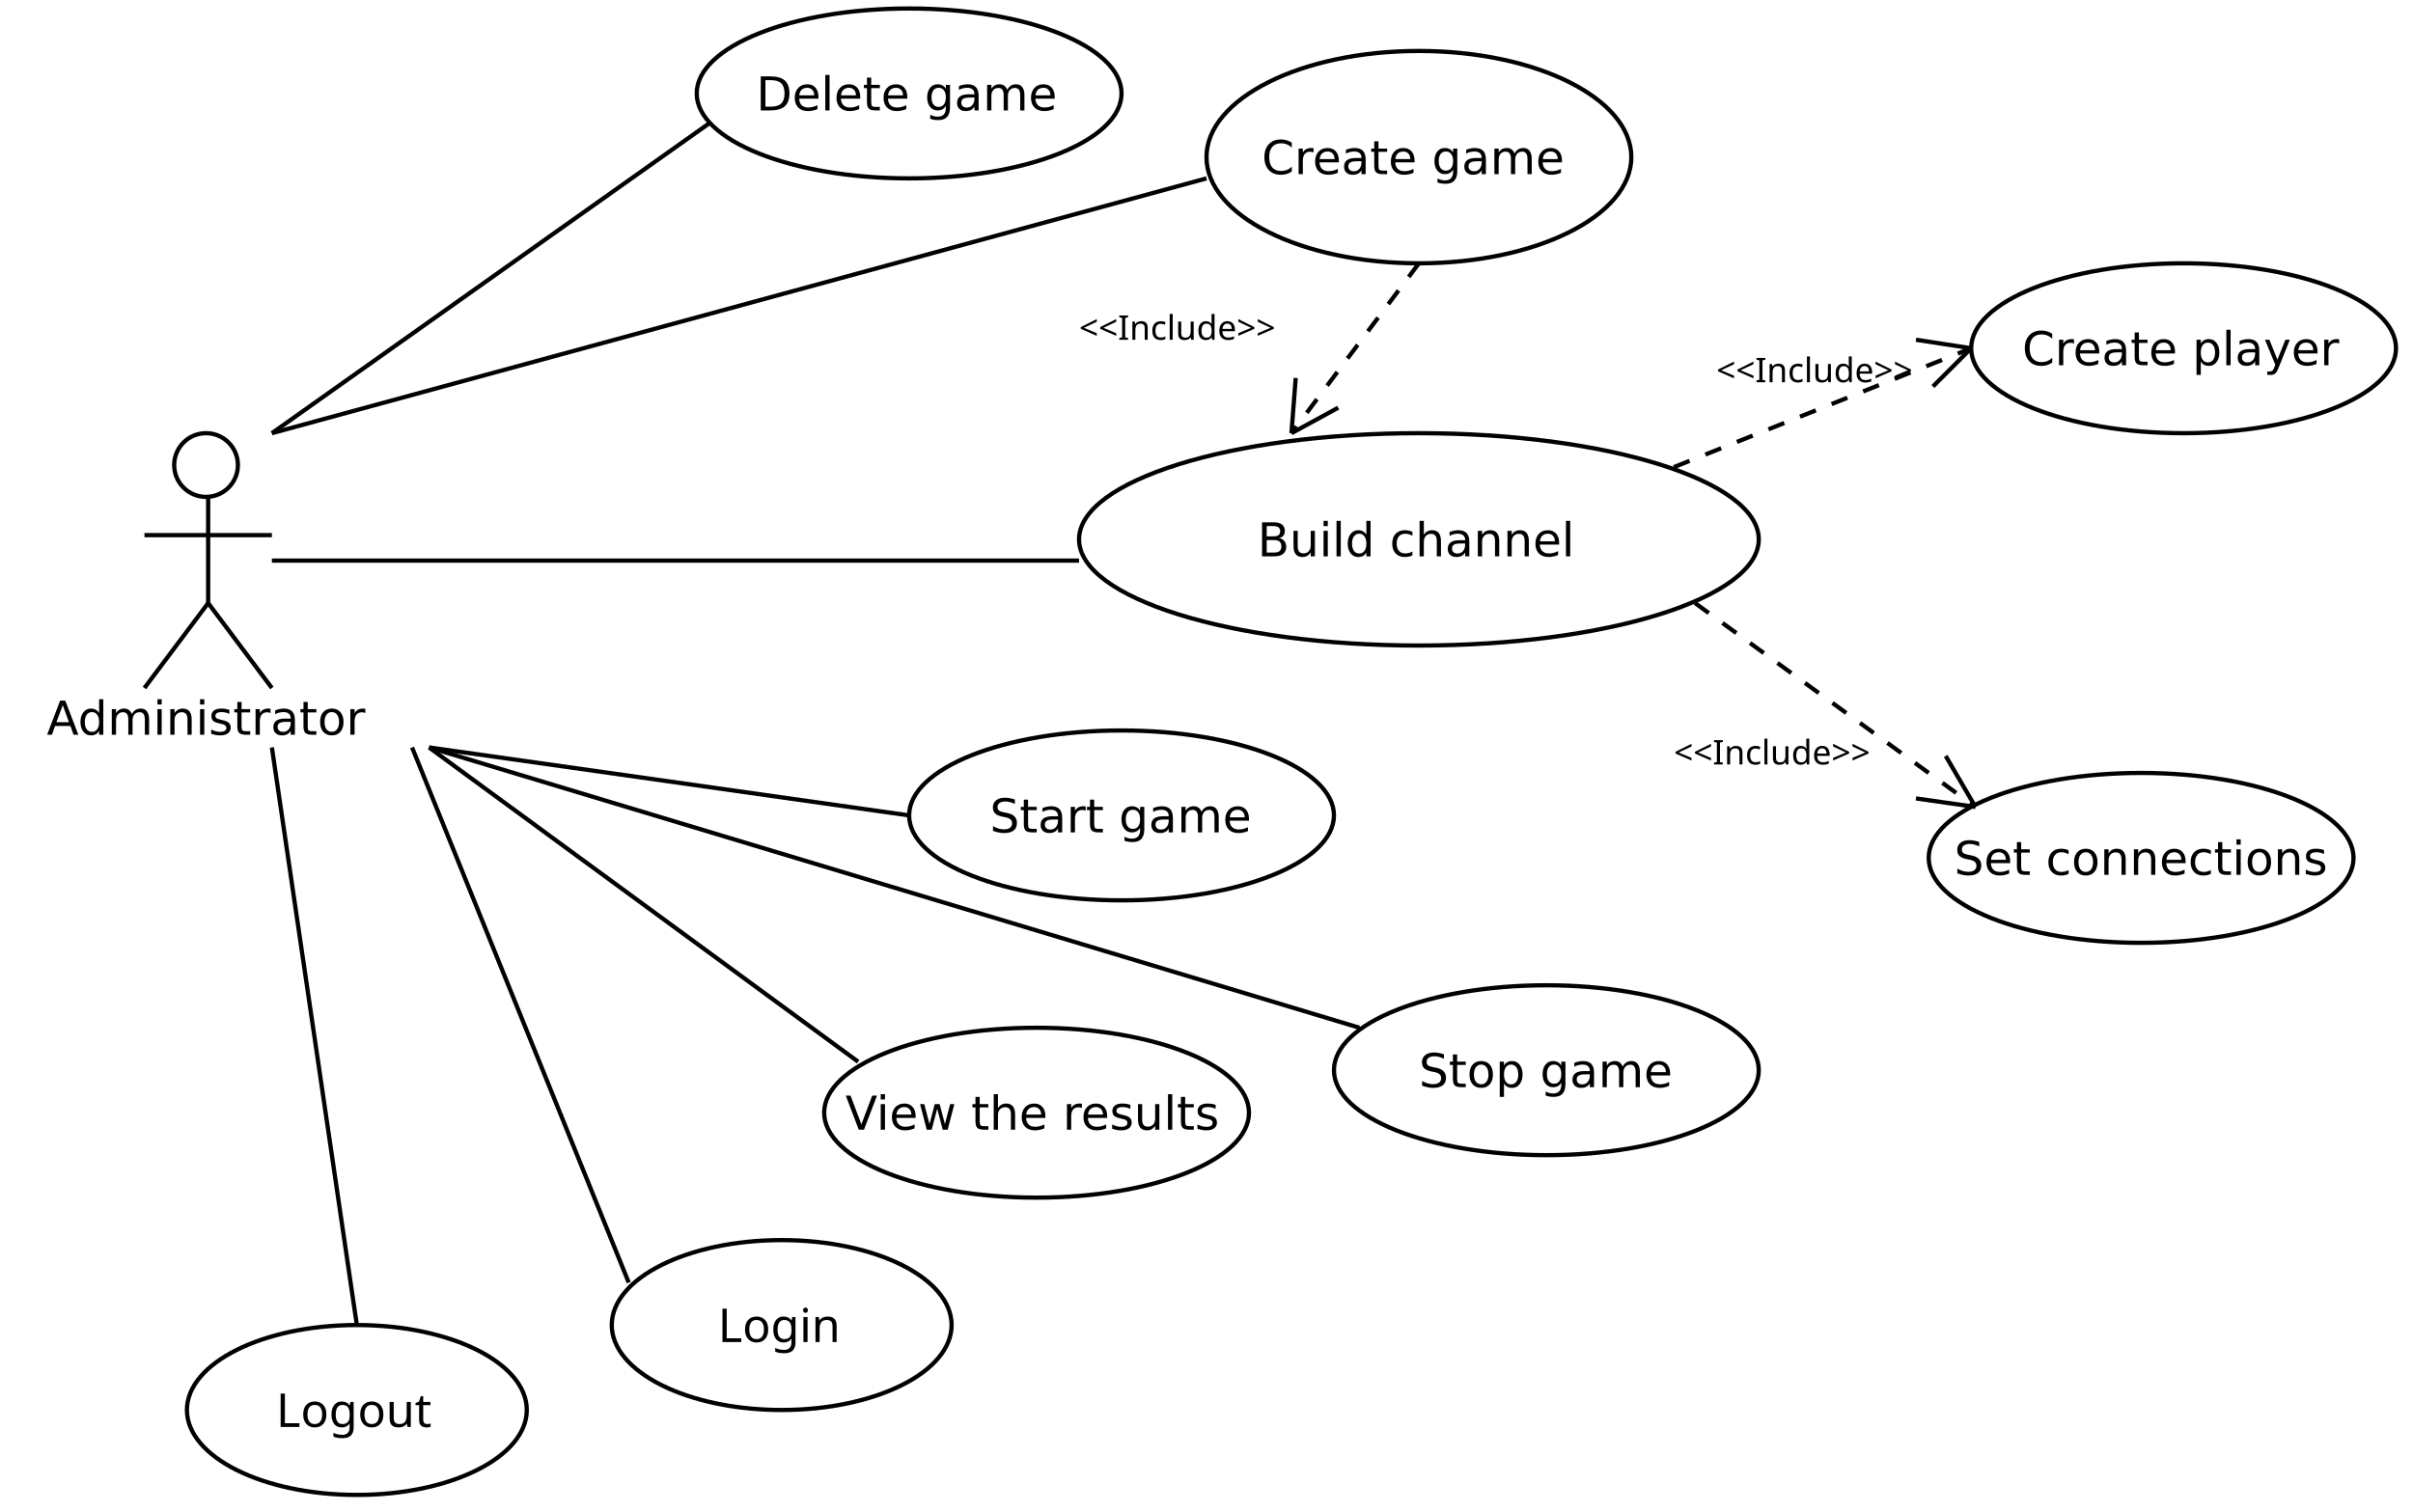
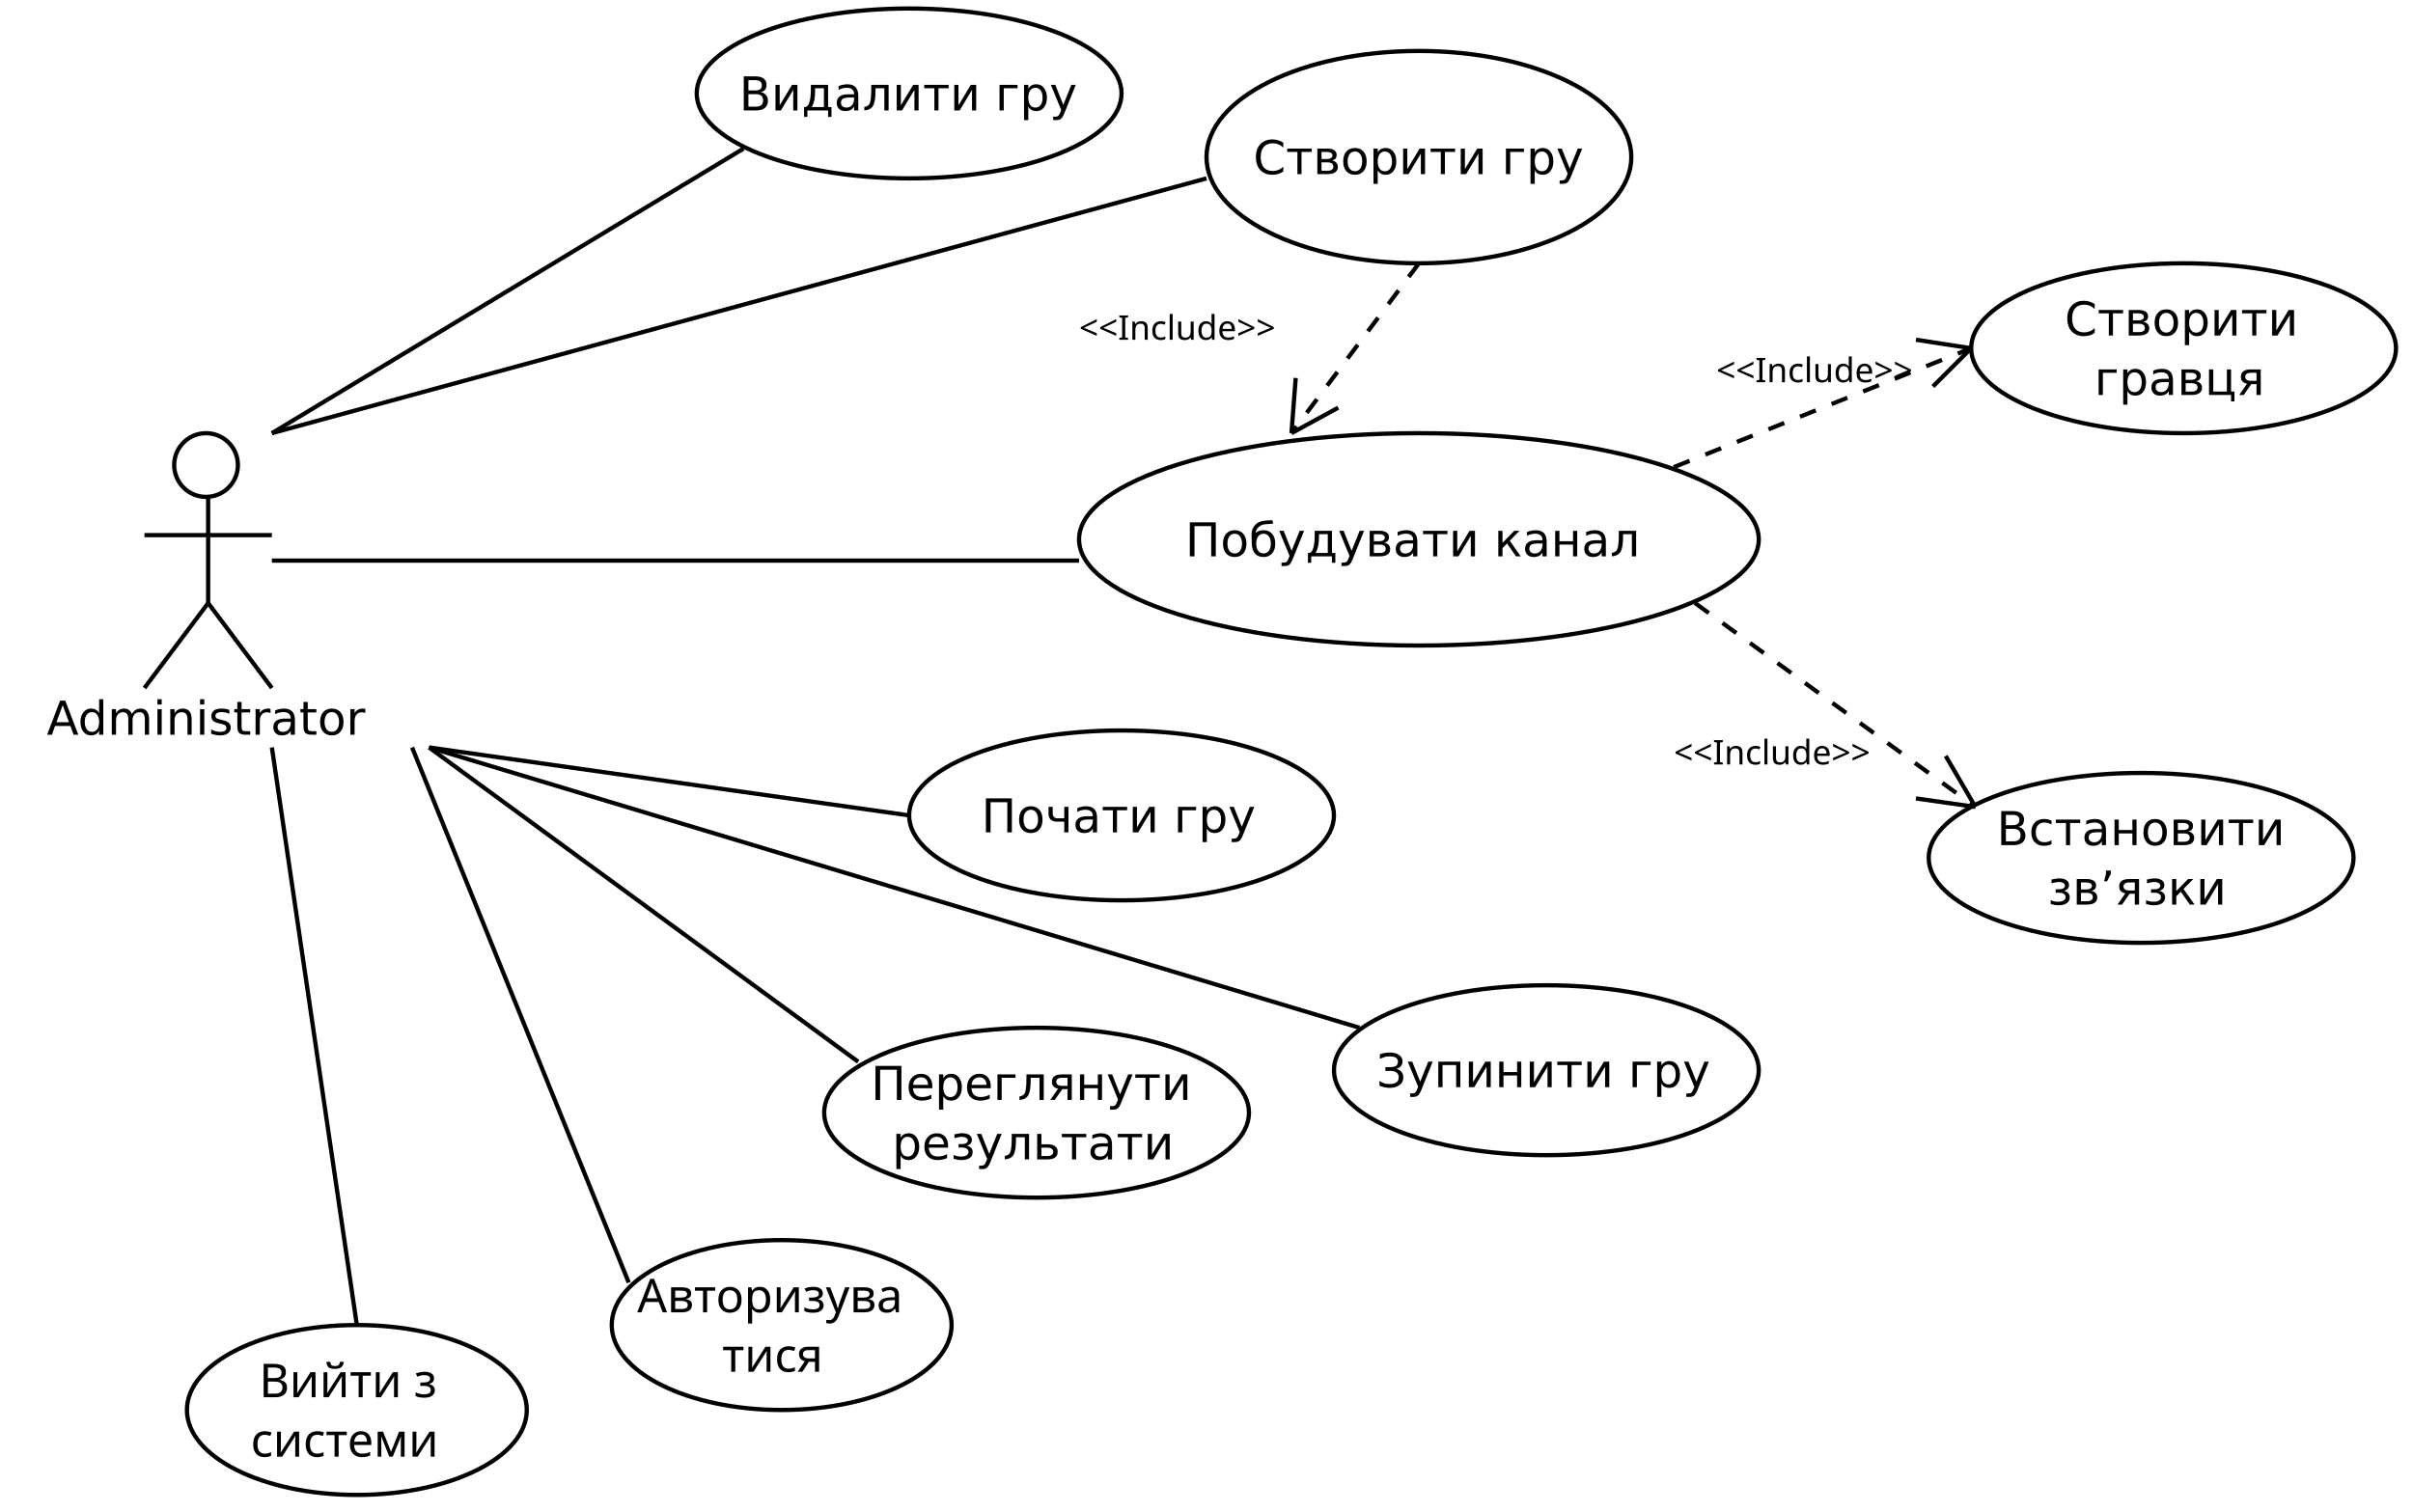
<svg xmlns="http://www.w3.org/2000/svg" fill-opacity="0" color-rendering="auto" color-interpolation="auto" stroke="rgb(0,0,0)" text-rendering="auto" stroke-linecap="square" width="568" stroke-miterlimit="10" stroke-opacity="0" shape-rendering="auto" fill="rgb(0,0,0)" stroke-dasharray="none" font-weight="normal" stroke-width="1" height="356" font-family="'Dialog'" font-style="normal" stroke-linejoin="miter" font-size="12" stroke-dashoffset="0" image-rendering="auto">
  <defs id="genericDefs" />
  <g>
    <defs id="defs1">
      <clipPath clipPathUnits="userSpaceOnUse" id="clipPath1">
        <path d="M-7 -7 L41 -7 L41 71 L-7 71 L-7 -7 Z" />
      </clipPath>
      <clipPath clipPathUnits="userSpaceOnUse" id="clipPath2">
        <path d="M-7 -7 L111 -7 L111 61 L-7 61 L-7 -7 Z" />
      </clipPath>
      <clipPath clipPathUnits="userSpaceOnUse" id="clipPath3">
        <path d="M0 0 L100 0 L100 50 L0 50 L0 0 Z" />
      </clipPath>
      <clipPath clipPathUnits="userSpaceOnUse" id="clipPath4">
        <path d="M-7 -7 L111 -7 L111 51 L-7 51 L-7 -7 Z" />
      </clipPath>
      <clipPath clipPathUnits="userSpaceOnUse" id="clipPath5">
        <path d="M0 0 L100 0 L100 40 L0 40 L0 0 Z" />
      </clipPath>
      <clipPath clipPathUnits="userSpaceOnUse" id="clipPath6">
        <path d="M-7 -7 L171 -7 L171 61 L-7 61 L-7 -7 Z" />
      </clipPath>
      <clipPath clipPathUnits="userSpaceOnUse" id="clipPath7">
        <path d="M0 0 L160 0 L160 50 L0 50 L0 0 Z" />
      </clipPath>
      <clipPath clipPathUnits="userSpaceOnUse" id="clipPath8">
        <path d="M-7 -7 L91 -7 L91 51 L-7 51 L-7 -7 Z" />
      </clipPath>
      <clipPath clipPathUnits="userSpaceOnUse" id="clipPath9">
        <path d="M0 0 L80 0 L80 40 L0 40 L0 0 Z" />
      </clipPath>
      <clipPath clipPathUnits="userSpaceOnUse" id="clipPath10">
        <path d="M-95 -14 L190 -14 L190 28 L-95 28 L-95 -14 Z" />
      </clipPath>
      <clipPath clipPathUnits="userSpaceOnUse" id="clipPath11">
        <path d="M0 0 L205 0 L205 178 L0 178 L0 0 Z" />
      </clipPath>
      <clipPath clipPathUnits="userSpaceOnUse" id="clipPath12">
        <path d="M0 0 L217 0 L217 120 L0 120 L0 0 Z" />
      </clipPath>
      <clipPath clipPathUnits="userSpaceOnUse" id="clipPath13">
        <path d="M0 0 L174 0 L174 132 L0 132 L0 0 Z" />
      </clipPath>
      <clipPath clipPathUnits="userSpaceOnUse" id="clipPath14">
        <path d="M0 0 L324 0 L324 164 L0 164 L0 0 Z" />
      </clipPath>
      <clipPath clipPathUnits="userSpaceOnUse" id="clipPath15">
        <path d="M0 0 L134 0 L134 144 L0 144 L0 0 Z" />
      </clipPath>
      <clipPath clipPathUnits="userSpaceOnUse" id="clipPath16">
-         <path d="M0 0 L207 0 L207 177 L0 177 L0 0 Z" />
+         <path d="M0 0 L294 0 L294 104 L0 104 L0 0 Z" />
      </clipPath>
      <clipPath clipPathUnits="userSpaceOnUse" id="clipPath17">
-         <path d="M0 0 L294 0 L294 104 L0 104 L0 0 Z" />
+         <path d="M0 0 L170 0 L170 152 L0 152 L0 0 Z" />
      </clipPath>
      <clipPath clipPathUnits="userSpaceOnUse" id="clipPath18">
-         <path d="M0 0 L170 0 L170 152 L0 152 L0 0 Z" />
+         <path d="M0 0 L323 0 L323 170 L0 170 L0 0 Z" />
      </clipPath>
      <clipPath clipPathUnits="userSpaceOnUse" id="clipPath19">
-         <path d="M0 0 L323 0 L323 170 L0 170 L0 0 Z" />
+         <path d="M0 0 L155 0 L155 230 L0 230 L0 0 Z" />
      </clipPath>
      <clipPath clipPathUnits="userSpaceOnUse" id="clipPath20">
-         <path d="M0 0 L155 0 L155 230 L0 230 L0 0 Z" />
+         <path d="M0 0 L124 0 L124 240 L0 240 L0 0 Z" />
      </clipPath>
      <clipPath clipPathUnits="userSpaceOnUse" id="clipPath21">
-         <path d="M0 0 L124 0 L124 240 L0 240 L0 0 Z" />
+         <path d="M0 0 L215 0 L215 171 L0 171 L0 0 Z" />
      </clipPath>
      <clipPath clipPathUnits="userSpaceOnUse" id="clipPath22">
        <path d="M-76 -10 L152 -10 L152 20 L-76 20 L-76 -10 Z" />
      </clipPath>
    </defs>
    <g fill="white" text-rendering="geometricPrecision" fill-opacity="1" stroke-opacity="1" stroke="white">
      <rect x="0" width="568" height="356" y="0" stroke="none" />
    </g>
    <g font-size="11" stroke-linecap="butt" transform="translate(34,102)" fill-opacity="1" fill="black" text-rendering="geometricPrecision" font-family="'DejaVu Sans'" stroke-linejoin="round" stroke="black" stroke-opacity="1" stroke-miterlimit="0">
      <circle fill="none" r="7.5" clip-path="url(#clipPath1)" cx="14.5" cy="7.5" />
      <line y2="40" fill="none" x1="15" clip-path="url(#clipPath1)" x2="15" y1="15" />
      <line y2="24" fill="none" x1="0" clip-path="url(#clipPath1)" x2="30" y1="24" />
      <line y2="60" fill="none" x1="15" clip-path="url(#clipPath1)" x2="0" y1="40" />
      <line y2="60" fill="none" x1="15" clip-path="url(#clipPath1)" x2="30" y1="40" />
    </g>
    <g font-size="11" stroke-linecap="butt" transform="translate(284,12)" fill-opacity="1" fill="black" text-rendering="geometricPrecision" font-family="'DejaVu Sans'" stroke-linejoin="round" stroke="black" stroke-opacity="1" stroke-miterlimit="0">
      <ellipse rx="50" fill="none" ry="25" clip-path="url(#clipPath2)" cx="50" cy="25" />
    </g>
    <g font-size="11" transform="translate(284,12)" fill-opacity="1" fill="black" text-rendering="geometricPrecision" font-family="'DejaVu Sans'" stroke="black" stroke-opacity="1">
-       <text x="13" xml:space="preserve" y="29" clip-path="url(#clipPath3)" stroke="none">Create game</text>
+       <text x="11" xml:space="preserve" y="29" clip-path="url(#clipPath3)" stroke="none">Створити гру</text>
    </g>
    <g font-size="11" stroke-linecap="butt" transform="translate(164,2)" fill-opacity="1" fill="black" text-rendering="geometricPrecision" font-family="'DejaVu Sans'" stroke-linejoin="round" stroke="black" stroke-opacity="1" stroke-miterlimit="0">
      <ellipse rx="50" fill="none" ry="20" clip-path="url(#clipPath4)" cx="50" cy="20" />
    </g>
    <g font-size="11" transform="translate(164,2)" fill-opacity="1" fill="black" text-rendering="geometricPrecision" font-family="'DejaVu Sans'" stroke="black" stroke-opacity="1">
-       <text x="14" xml:space="preserve" y="24" clip-path="url(#clipPath5)" stroke="none">Delete game</text>
+       <text x="10" xml:space="preserve" y="24" clip-path="url(#clipPath5)" stroke="none">Видалити гру</text>
    </g>
    <g font-size="11" stroke-linecap="butt" transform="translate(254,102)" fill-opacity="1" fill="black" text-rendering="geometricPrecision" font-family="'DejaVu Sans'" stroke-linejoin="round" stroke="black" stroke-opacity="1" stroke-miterlimit="0">
      <ellipse rx="80" fill="none" ry="25" clip-path="url(#clipPath6)" cx="80" cy="25" />
    </g>
    <g font-size="11" transform="translate(254,102)" fill-opacity="1" fill="black" text-rendering="geometricPrecision" font-family="'DejaVu Sans'" stroke="black" stroke-opacity="1">
-       <text x="42" xml:space="preserve" y="29" clip-path="url(#clipPath7)" stroke="none">Build channel</text>
+       <text x="25" xml:space="preserve" y="29" clip-path="url(#clipPath7)" stroke="none">Побудувати канал</text>
    </g>
    <g font-size="11" stroke-linecap="butt" transform="translate(214,172)" fill-opacity="1" fill="black" text-rendering="geometricPrecision" font-family="'DejaVu Sans'" stroke-linejoin="round" stroke="black" stroke-opacity="1" stroke-miterlimit="0">
      <ellipse rx="50" fill="none" ry="20" clip-path="url(#clipPath4)" cx="50" cy="20" />
    </g>
    <g font-size="11" transform="translate(214,172)" fill-opacity="1" fill="black" text-rendering="geometricPrecision" font-family="'DejaVu Sans'" stroke="black" stroke-opacity="1">
-       <text x="19" xml:space="preserve" y="24" clip-path="url(#clipPath5)" stroke="none">Start game</text>
+       <text x="17" xml:space="preserve" y="24" clip-path="url(#clipPath5)" stroke="none">Почати гру</text>
    </g>
    <g font-size="11" stroke-linecap="butt" transform="translate(314,232)" fill-opacity="1" fill="black" text-rendering="geometricPrecision" font-family="'DejaVu Sans'" stroke-linejoin="round" stroke="black" stroke-opacity="1" stroke-miterlimit="0">
      <ellipse rx="50" fill="none" ry="20" clip-path="url(#clipPath4)" cx="50" cy="20" />
    </g>
    <g font-size="11" transform="translate(314,232)" fill-opacity="1" fill="black" text-rendering="geometricPrecision" font-family="'DejaVu Sans'" stroke="black" stroke-opacity="1">
-       <text x="20" xml:space="preserve" y="24" clip-path="url(#clipPath5)" stroke="none">Stop game</text>
+       <text x="10" xml:space="preserve" y="24" clip-path="url(#clipPath5)" stroke="none">Зупинити гру</text>
    </g>
    <g font-size="11" stroke-linecap="butt" transform="translate(194,242)" fill-opacity="1" fill="black" text-rendering="geometricPrecision" font-family="'DejaVu Sans'" stroke-linejoin="round" stroke="black" stroke-opacity="1" stroke-miterlimit="0">
      <ellipse rx="50" fill="none" ry="20" clip-path="url(#clipPath4)" cx="50" cy="20" />
    </g>
    <g font-size="11" transform="translate(194,242)" fill-opacity="1" fill="black" text-rendering="geometricPrecision" font-family="'DejaVu Sans'" stroke="black" stroke-opacity="1">
-       <text x="5" xml:space="preserve" y="24" clip-path="url(#clipPath5)" stroke="none">View the results</text>
+       <text x="11" xml:space="preserve" y="17" clip-path="url(#clipPath5)" stroke="none">Переглянути</text>
+       <text x="16" xml:space="preserve" y="31" clip-path="url(#clipPath5)" stroke="none">результати</text>
    </g>
    <g font-size="11" stroke-linecap="butt" transform="translate(464,62)" fill-opacity="1" fill="black" text-rendering="geometricPrecision" font-family="'DejaVu Sans'" stroke-linejoin="round" stroke="black" stroke-opacity="1" stroke-miterlimit="0">
      <ellipse rx="50" fill="none" ry="20" clip-path="url(#clipPath4)" cx="50" cy="20" />
    </g>
    <g font-size="11" transform="translate(464,62)" fill-opacity="1" fill="black" text-rendering="geometricPrecision" font-family="'DejaVu Sans'" stroke="black" stroke-opacity="1">
-       <text x="12" xml:space="preserve" y="24" clip-path="url(#clipPath5)" stroke="none">Create player</text>
+       <text x="22" xml:space="preserve" y="17" clip-path="url(#clipPath5)" stroke="none">Створити</text>
+       <text x="29" xml:space="preserve" y="31" clip-path="url(#clipPath5)" stroke="none">гравця</text>
    </g>
    <g font-size="11" stroke-linecap="butt" transform="translate(454,182)" fill-opacity="1" fill="black" text-rendering="geometricPrecision" font-family="'DejaVu Sans'" stroke-linejoin="round" stroke="black" stroke-opacity="1" stroke-miterlimit="0">
      <ellipse rx="50" fill="none" ry="20" clip-path="url(#clipPath4)" cx="50" cy="20" />
    </g>
    <g font-size="11" transform="translate(454,182)" fill-opacity="1" fill="black" text-rendering="geometricPrecision" font-family="'DejaVu Sans'" stroke="black" stroke-opacity="1">
-       <text x="6" xml:space="preserve" y="24" clip-path="url(#clipPath5)" stroke="none">Set connections</text>
+       <text x="16" xml:space="preserve" y="17" clip-path="url(#clipPath5)" stroke="none">Встановити</text>
+       <text x="28" xml:space="preserve" y="31" clip-path="url(#clipPath5)" stroke="none">зв’язки</text>
    </g>
    <g font-size="11" stroke-linecap="butt" transform="translate(144,292)" fill-opacity="1" fill="black" text-rendering="geometricPrecision" font-family="sans-serif" stroke-linejoin="round" stroke="black" stroke-opacity="1" stroke-miterlimit="0">
      <ellipse rx="40" fill="none" ry="20" clip-path="url(#clipPath8)" cx="40" cy="20" />
    </g>
    <g font-size="11" transform="translate(144,292)" fill-opacity="1" fill="black" text-rendering="geometricPrecision" font-family="sans-serif" stroke="black" stroke-opacity="1">
-       <text x="25" xml:space="preserve" y="24" clip-path="url(#clipPath9)" stroke="none">Login</text>
+       <text x="6" xml:space="preserve" y="17" clip-path="url(#clipPath9)" stroke="none">Авторизува</text>
+       <text x="26" xml:space="preserve" y="31" clip-path="url(#clipPath9)" stroke="none">тися</text>
    </g>
    <g font-size="11" stroke-linecap="butt" transform="translate(44,312)" fill-opacity="1" fill="black" text-rendering="geometricPrecision" font-family="sans-serif" stroke-linejoin="round" stroke="black" stroke-opacity="1" stroke-miterlimit="0">
      <ellipse rx="40" fill="none" ry="20" clip-path="url(#clipPath8)" cx="40" cy="20" />
    </g>
    <g font-size="11" transform="translate(44,312)" fill-opacity="1" fill="black" text-rendering="geometricPrecision" font-family="sans-serif" stroke="black" stroke-opacity="1">
-       <text x="21" xml:space="preserve" y="24" clip-path="url(#clipPath9)" stroke="none">Logout</text>
+       <text x="17" xml:space="preserve" y="17" clip-path="url(#clipPath9)" stroke="none">Вийти з</text>
+       <text x="15" xml:space="preserve" y="31" clip-path="url(#clipPath9)" stroke="none">системи</text>
    </g>
    <g font-size="11" transform="translate(2,162)" fill-opacity="1" fill="black" text-rendering="geometricPrecision" font-family="'DejaVu Sans'" stroke="black" stroke-opacity="1">
      <text x="9" xml:space="preserve" y="11" clip-path="url(#clipPath10)" stroke="none">Administrator</text>
    </g>
    <g font-size="11" stroke-linecap="butt" transform="translate(51,126)" fill-opacity="1" fill="black" text-rendering="geometricPrecision" font-family="sans-serif" stroke-linejoin="round" stroke="black" stroke-opacity="1">
      <line y2="124" fill="none" x1="50" clip-path="url(#clipPath11)" x2="151" y1="50" />
    </g>
    <g font-size="11" stroke-linecap="butt" transform="translate(51,126)" fill-opacity="1" fill="black" text-rendering="geometricPrecision" font-family="sans-serif" stroke-linejoin="round" stroke="black" stroke-opacity="1">
      <line y2="66" fill="none" x1="50" clip-path="url(#clipPath12)" x2="163" y1="50" />
    </g>
    <g font-size="8" stroke-linecap="butt" transform="translate(344,32)" fill-opacity="1" fill="black" text-rendering="geometricPrecision" font-family="sans-serif" stroke-linejoin="round" stroke-dasharray="4" stroke="black" stroke-opacity="1">
      <line y2="50" fill="none" x1="50" clip-path="url(#clipPath13)" x2="120" y1="78" />
      <line clip-path="url(#clipPath13)" fill="none" x1="120" x2="107" y1="50" y2="48" stroke-dasharray="none" />
      <line clip-path="url(#clipPath13)" fill="none" x1="120" x2="111" y1="50" y2="59" stroke-dasharray="none" />
    </g>
    <g font-size="11" stroke-linecap="butt" transform="translate(14,-8)" fill-opacity="1" fill="black" text-rendering="geometricPrecision" font-family="sans-serif" stroke-linejoin="round" stroke="black" stroke-opacity="1">
      <line y2="50" fill="none" x1="50" clip-path="url(#clipPath14)" x2="270" y1="110" />
    </g>
    <g font-size="8" stroke-linecap="butt" transform="translate(254,12)" fill-opacity="1" fill="black" text-rendering="geometricPrecision" font-family="sans-serif" stroke-linejoin="round" stroke-dasharray="4" stroke="black" stroke-opacity="1">
      <line y2="90" fill="none" x1="80" clip-path="url(#clipPath15)" x2="50" y1="50" />
      <line clip-path="url(#clipPath15)" fill="none" x1="50" x2="61" y1="90" y2="84" stroke-dasharray="none" />
      <line clip-path="url(#clipPath15)" fill="none" x1="50" x2="51" y1="90" y2="77" stroke-dasharray="none" />
    </g>
-     <g font-size="11" stroke-linecap="butt" transform="translate(14,-21)" fill-opacity="1" fill="black" text-rendering="geometricPrecision" font-family="sans-serif" stroke-linejoin="round" stroke="black" stroke-opacity="1">
-       <line y2="50" fill="none" x1="50" clip-path="url(#clipPath16)" x2="153" y1="123" />
-     </g>
    <g font-size="11" stroke-linecap="butt" transform="translate(14,82)" fill-opacity="1" fill="black" text-rendering="geometricPrecision" font-family="sans-serif" stroke-linejoin="round" stroke="black" stroke-opacity="1">
-       <line y2="50" fill="none" x1="50" clip-path="url(#clipPath17)" x2="240" y1="50" />
+       <line y2="50" fill="none" x1="50" clip-path="url(#clipPath16)" x2="240" y1="50" />
    </g>
    <g font-size="8" stroke-linecap="butt" transform="translate(349,92)" fill-opacity="1" fill="black" text-rendering="geometricPrecision" font-family="sans-serif" stroke-linejoin="round" stroke-dasharray="4" stroke="black" stroke-opacity="1">
-       <line y2="98" fill="none" x1="50" clip-path="url(#clipPath18)" x2="116" y1="50" />
-       <line clip-path="url(#clipPath18)" fill="none" x1="116" x2="109" y1="98" y2="86" stroke-dasharray="none" />
-       <line clip-path="url(#clipPath18)" fill="none" x1="116" x2="102" y1="98" y2="96" stroke-dasharray="none" />
+       <line y2="98" fill="none" x1="50" clip-path="url(#clipPath17)" x2="116" y1="50" />
+       <line clip-path="url(#clipPath17)" fill="none" x1="116" x2="109" y1="98" y2="86" stroke-dasharray="none" />
+       <line clip-path="url(#clipPath17)" fill="none" x1="116" x2="102" y1="98" y2="96" stroke-dasharray="none" />
    </g>
    <g font-size="11" stroke-linecap="butt" transform="translate(51,126)" fill-opacity="1" fill="black" text-rendering="geometricPrecision" font-family="sans-serif" stroke-linejoin="round" stroke="black" stroke-opacity="1">
-       <line y2="116" fill="none" x1="50" clip-path="url(#clipPath19)" x2="269" y1="50" />
+       <line y2="116" fill="none" x1="50" clip-path="url(#clipPath18)" x2="269" y1="50" />
    </g>
    <g font-size="11" stroke-linecap="butt" transform="translate(47,126)" fill-opacity="1" fill="black" text-rendering="geometricPrecision" font-family="sans-serif" stroke-linejoin="round" stroke="black" stroke-opacity="1">
-       <line y2="176" fill="none" x1="50" clip-path="url(#clipPath20)" x2="101" y1="50" />
+       <line y2="176" fill="none" x1="50" clip-path="url(#clipPath19)" x2="101" y1="50" />
    </g>
    <g font-size="11" stroke-linecap="butt" transform="translate(14,126)" fill-opacity="1" fill="black" text-rendering="geometricPrecision" font-family="sans-serif" stroke-linejoin="round" stroke="black" stroke-opacity="1">
-       <line y2="186" fill="none" x1="50" clip-path="url(#clipPath21)" x2="70" y1="50" />
+       <line y2="186" fill="none" x1="50" clip-path="url(#clipPath20)" x2="70" y1="50" />
+     </g>
+     <g font-size="11" stroke-linecap="butt" transform="translate(14,-15)" fill-opacity="1" fill="black" text-rendering="geometricPrecision" font-family="sans-serif" stroke-linejoin="round" stroke="black" stroke-opacity="1">
+       <line y2="50" fill="none" x1="50" clip-path="url(#clipPath21)" x2="161" y1="117" />
    </g>
    <g font-size="8" transform="translate(384,172)" fill-opacity="1" fill="black" text-rendering="geometricPrecision" font-family="sans-serif" stroke="black" stroke-opacity="1">
      <text x="10" xml:space="preserve" y="8" clip-path="url(#clipPath22)" stroke="none">&lt;&lt;Include&gt;&gt;</text>
    </g>
    <g font-size="8" transform="translate(244,72)" fill-opacity="1" fill="black" text-rendering="geometricPrecision" font-family="sans-serif" stroke="black" stroke-opacity="1">
      <text x="10" xml:space="preserve" y="8" clip-path="url(#clipPath22)" stroke="none">&lt;&lt;Include&gt;&gt;</text>
    </g>
    <g font-size="8" transform="translate(394,82)" fill-opacity="1" fill="black" text-rendering="geometricPrecision" font-family="sans-serif" stroke="black" stroke-opacity="1">
      <text x="10" xml:space="preserve" y="8" clip-path="url(#clipPath22)" stroke="none">&lt;&lt;Include&gt;&gt;</text>
    </g>
    <g font-size="10" transform="rotate(-45) translate(-252.3633,0)" fill-opacity="1" fill="rgb(120,120,120)" text-rendering="geometricPrecision" stroke="rgb(120,120,120)" stroke-opacity="1">
      <text x="0" xml:space="preserve" y="0" stroke="none" />
      <text x="354" xml:space="preserve" y="0" stroke="none" />
      <text x="100" xml:space="preserve" y="52" stroke="none" />
      <text x="454" xml:space="preserve" y="52" stroke="none" />
      <text x="0" xml:space="preserve" y="104" stroke="none" />
      <text x="354" xml:space="preserve" y="104" stroke="none" />
      <text x="100" xml:space="preserve" y="156" stroke="none" />
      <text x="454" xml:space="preserve" y="156" stroke="none" />
      <text x="0" xml:space="preserve" y="208" stroke="none" />
      <text x="354" xml:space="preserve" y="208" stroke="none" />
      <text x="100" xml:space="preserve" y="260" stroke="none" />
      <text x="454" xml:space="preserve" y="260" stroke="none" />
      <text x="0" xml:space="preserve" y="312" stroke="none" />
      <text x="354" xml:space="preserve" y="312" stroke="none" />
      <text x="100" xml:space="preserve" y="364" stroke="none" />
      <text x="454" xml:space="preserve" y="364" stroke="none" />
      <text x="0" xml:space="preserve" y="416" stroke="none" />
      <text x="354" xml:space="preserve" y="416" stroke="none" />
      <text x="100" xml:space="preserve" y="468" stroke="none" />
      <text x="454" xml:space="preserve" y="468" stroke="none" />
      <text x="0" xml:space="preserve" y="520" stroke="none" />
      <text x="354" xml:space="preserve" y="520" stroke="none" />
      <text x="100" xml:space="preserve" y="572" stroke="none" />
      <text x="454" xml:space="preserve" y="572" stroke="none" />
    </g>
  </g>
</svg>
